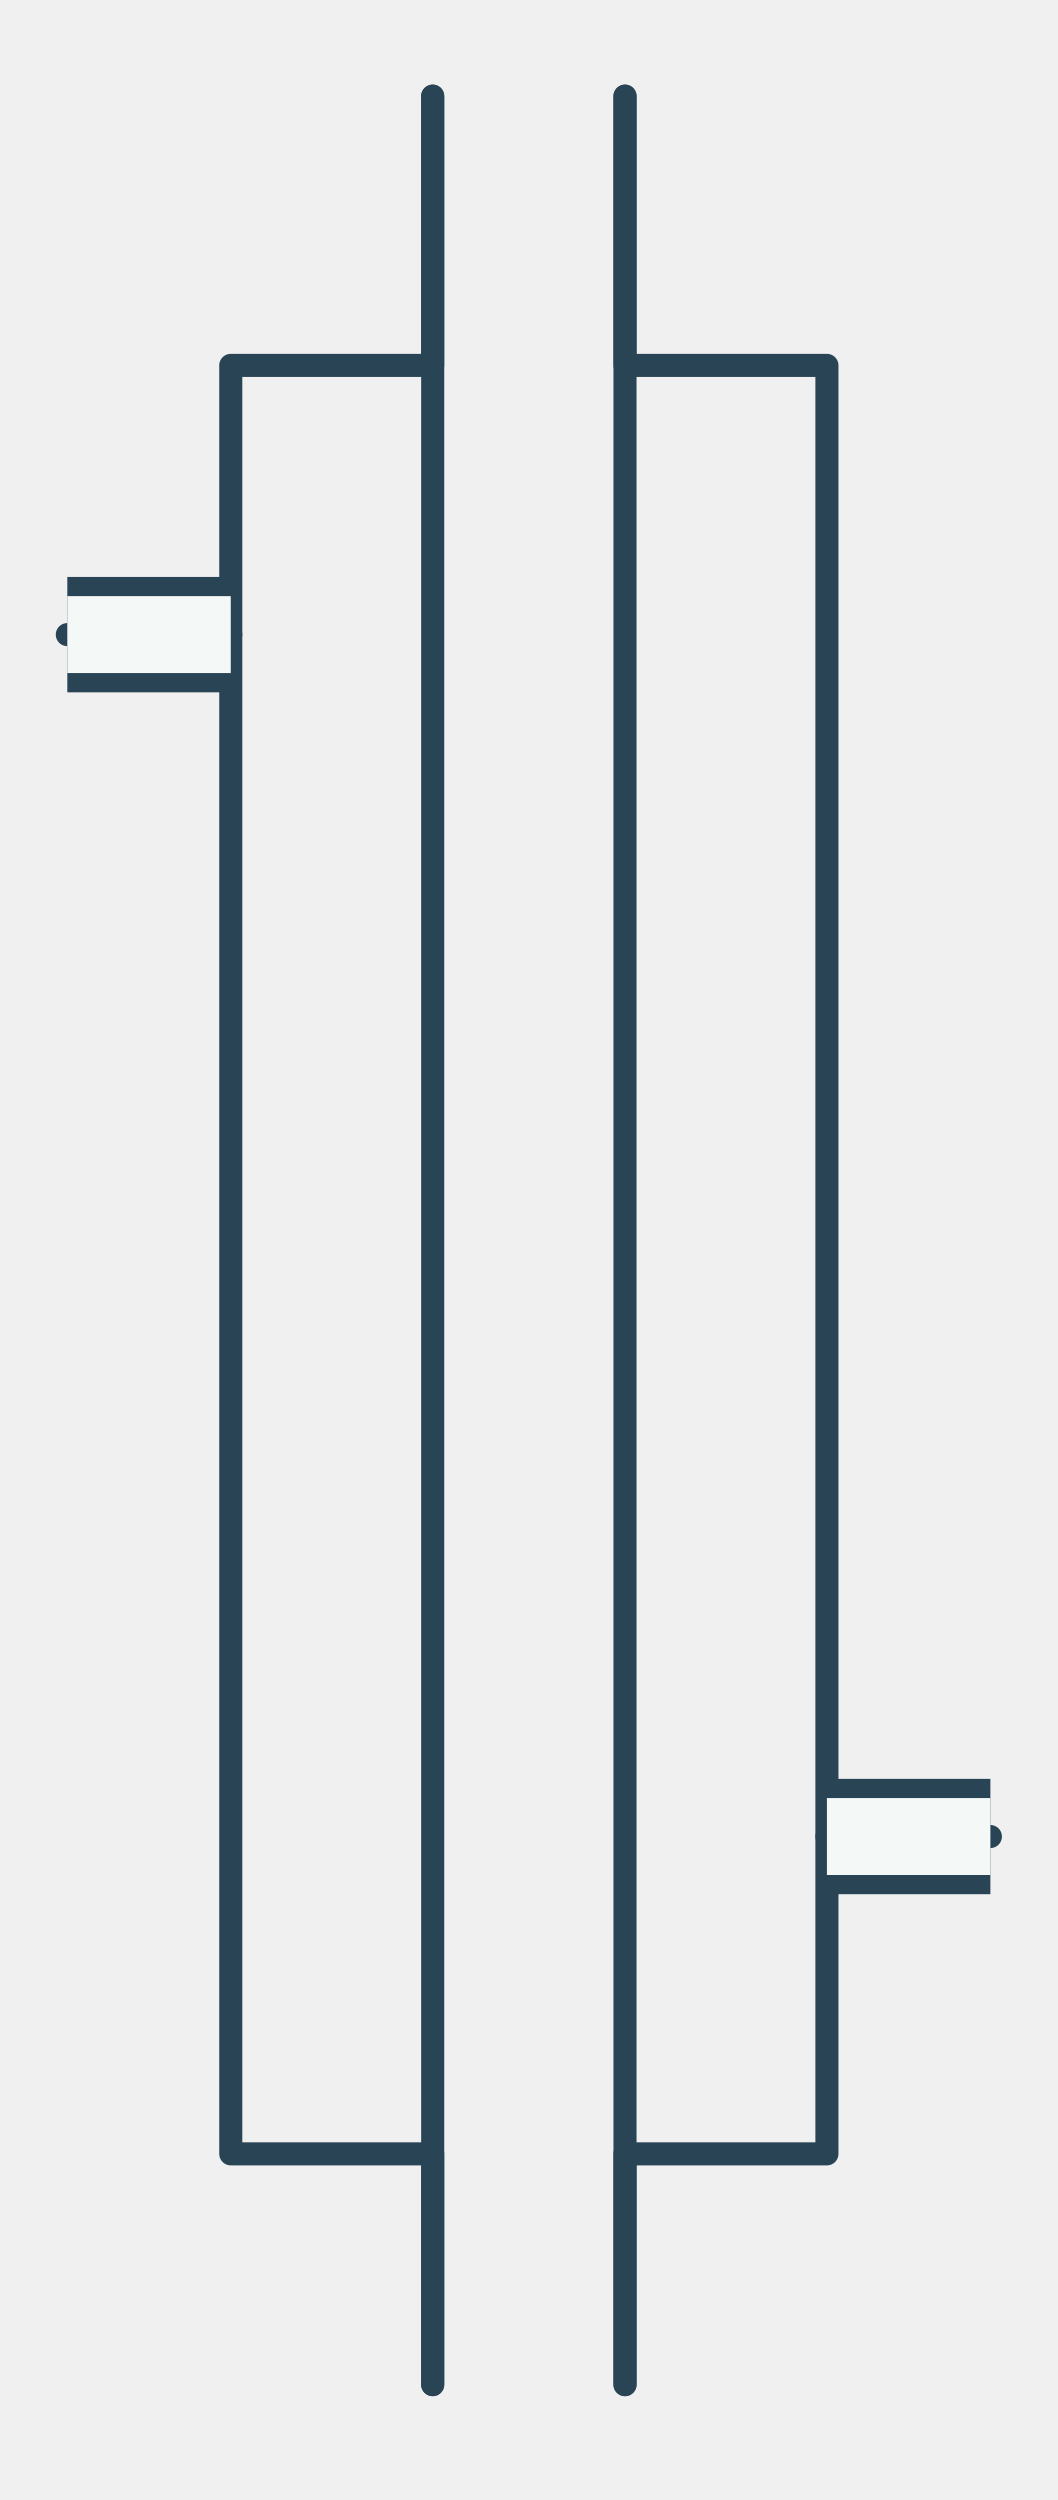
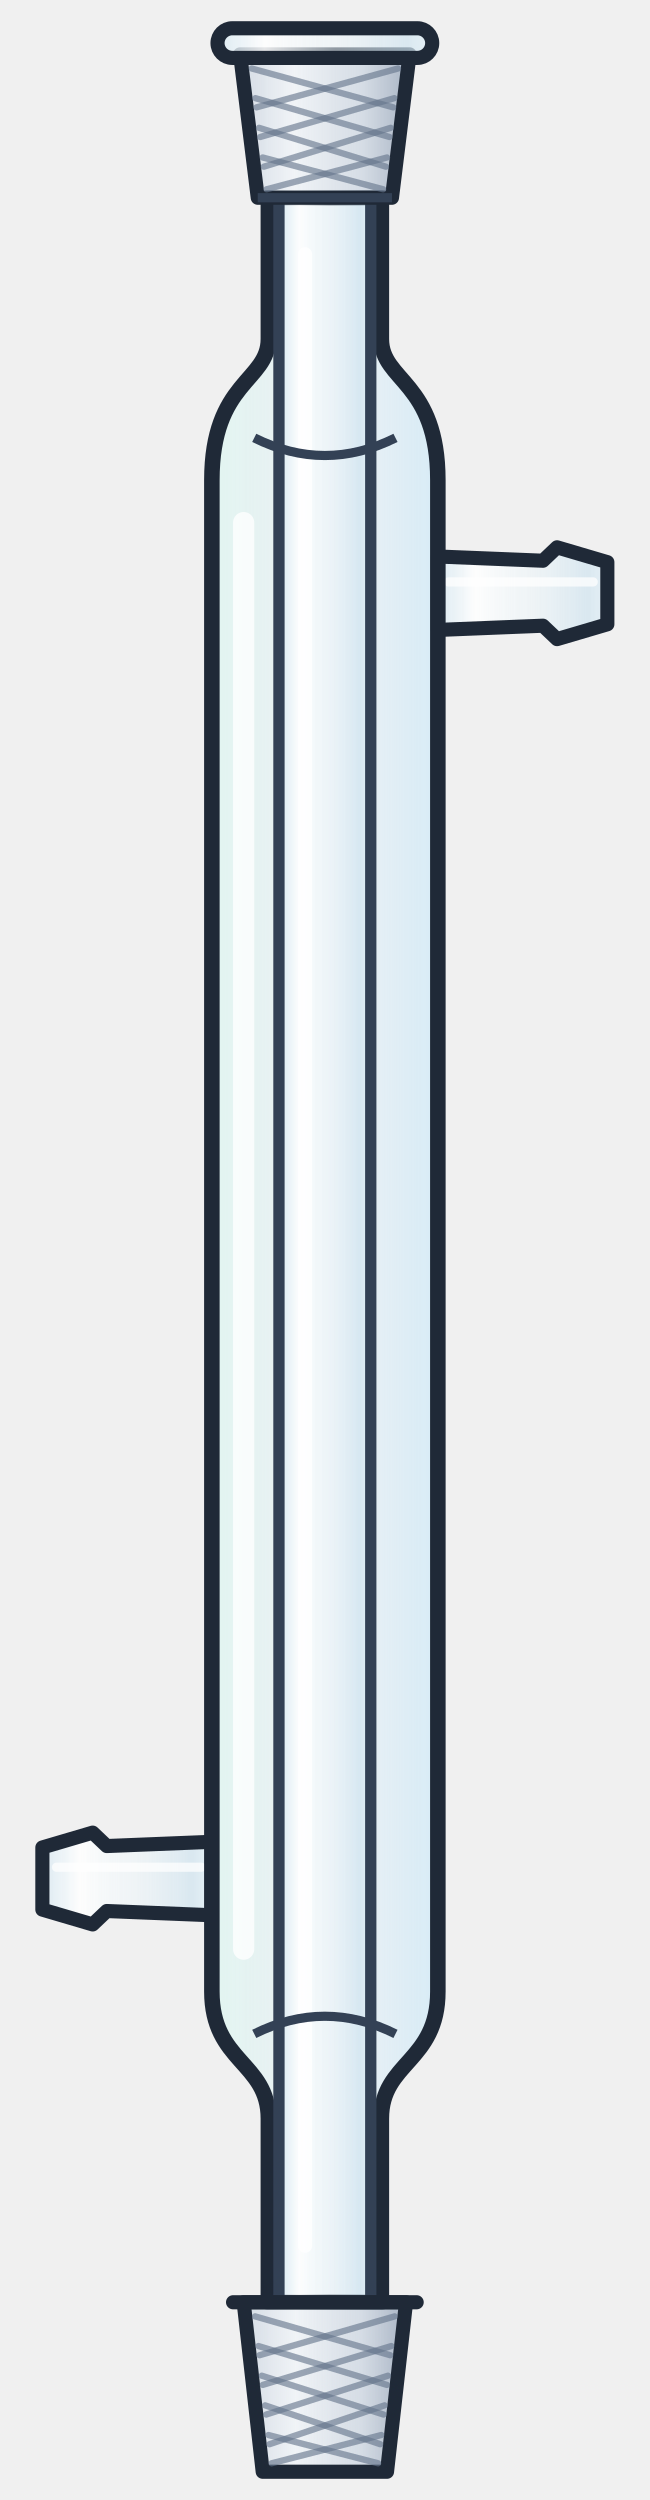
- <svg xmlns="http://www.w3.org/2000/svg" width="110" height="260" viewBox="0 0 110 260">
-   <g stroke="#294454" stroke-width="2.4" stroke-linejoin="round" stroke-linecap="round">
-     <path d="M45 10 V38 H24 V224 H45 V248 M65 10 V38 H86 V224 H65 V248" fill="none" />
-     <line x1="45" y1="10" x2="45" y2="248" />
-     <line x1="65" y1="10" x2="65" y2="248" />
-     <path d="M24 66 H7 M86 191 H103" fill="none" />
-     <path d="M24 66 H7 M86 191 H103" fill="none" stroke="#294454" stroke-width="12" stroke-linecap="butt" />
-     <path d="M24 66 H7 M86 191 H103" fill="none" stroke="#f4f9f8" stroke-width="8" stroke-linecap="butt" />
+ <svg xmlns="http://www.w3.org/2000/svg" width="92" height="354" viewBox="0 0 92 354">
+   <defs>
+     <linearGradient id="liebig-condenser-glass" x1="0" y1="0" x2="1" y2="0">
+       <stop offset="0%" stop-color="#D7E9F3" stop-opacity="0.72" />
+       <stop offset="22%" stop-color="#FFFFFF" stop-opacity="0.88" />
+       <stop offset="55%" stop-color="#EEF7FB" stop-opacity="0.54" />
+       <stop offset="88%" stop-color="#CFE4F0" stop-opacity="0.68" />
+       <stop offset="100%" stop-color="#E4F1F8" stop-opacity="0.78" />
+     </linearGradient>
+     <linearGradient id="liebig-condenser-coolant" x1="0" y1="0" x2="1" y2="0">
+       <stop offset="0%" stop-color="#CCFBF1" stop-opacity="0.40" />
+       <stop offset="50%" stop-color="#E0F2FE" stop-opacity="0.28" />
+       <stop offset="100%" stop-color="#BAE6FD" stop-opacity="0.46" />
+     </linearGradient>
+     <linearGradient id="liebig-condenser-frost" x1="0" y1="0" x2="1" y2="0">
+       <stop offset="0%" stop-color="#CBD5E1" stop-opacity="0.72" />
+       <stop offset="32%" stop-color="#F1F5F9" stop-opacity="0.82" />
+       <stop offset="72%" stop-color="#CBD5E1" stop-opacity="0.72" />
+       <stop offset="100%" stop-color="#94A3B8" stop-opacity="0.78" />
+     </linearGradient>
+   </defs>
+   <path d="M30 260.8 L15.12 261.4 L13.12 259.5 L6 261.6 L6 270.4 L13.12 272.5 L15.12 270.6 L30 271.2 Z" fill="url(#liebig-condenser-glass)" stroke="#1F2937" stroke-width="2.0" stroke-linejoin="round" />
+   <line x1="28.5" y1="264.4" x2="8" y2="264.4" stroke="#FFFFFF" stroke-width="1.3" stroke-opacity="0.72" stroke-linecap="round" />
+   <path d="M62 78.8 L76.88 79.4 L78.88 77.5 L86 79.6 L86 88.4 L78.88 90.5 L76.88 88.6 L62 89.2 Z" fill="url(#liebig-condenser-glass)" stroke="#1F2937" stroke-width="2.0" stroke-linejoin="round" />
+   <line x1="63.5" y1="82.4" x2="84" y2="82.4" stroke="#FFFFFF" stroke-width="1.3" stroke-opacity="0.72" stroke-linecap="round" />
+   <path d="M38 28 V48 C38 54 30 54 30 68 V282 C30 292 38 292 38 300 V326 H54 V300 C54 292 62 292 62 282 V68 C62 54 54 54 54 48 V28 Z" fill="url(#liebig-condenser-coolant)" stroke="#1F2937" stroke-width="2.2" stroke-linejoin="round" />
+   <rect x="39.5" y="28" width="13" height="298" fill="url(#liebig-condenser-glass)" stroke="#334155" stroke-width="1.6" />
+   <line x1="43.2" y1="36" x2="43.2" y2="318" stroke="#FFFFFF" stroke-width="2" stroke-opacity="0.78" stroke-linecap="round" />
+   <path d="M36 62 Q46 67 56 62" fill="none" stroke="#334155" stroke-width="1.3" />
+   <path d="M36 288 Q46 283 56 288" fill="none" stroke="#334155" stroke-width="1.3" />
+   <line x1="34.5" y1="74" x2="34.5" y2="276" stroke="#FFFFFF" stroke-width="3" stroke-opacity="0.78" stroke-linecap="round" />
+   <polygon points="58,7.7 34,7.7 36.5,28 55.5,28" fill="url(#liebig-condenser-frost)" stroke="#1F2937" stroke-width="2" stroke-linejoin="round" />
+   <g stroke="#64748B" stroke-width="0.9" stroke-opacity="0.62" stroke-linecap="round">
+     <line x1="56.354" y1="9.7" x2="36.324" y2="15.2" />
+     <line x1="35.646" y1="9.7" x2="55.676" y2="15.2" />
+     <line x1="55.836" y1="13.9" x2="36.841" y2="19.4" />
+     <line x1="36.164" y1="13.9" x2="55.159" y2="19.4" />
+     <line x1="55.319" y1="18.1" x2="37.358" y2="23.6" />
+     <line x1="36.681" y1="18.1" x2="54.642" y2="23.6" />
+     <line x1="54.802" y1="22.3" x2="37.752" y2="26.8" />
+     <line x1="37.198" y1="22.3" x2="54.248" y2="26.8" />
  </g>
+   <rect x="30.8" y="4" width="30.4" height="4.2" rx="2.1" fill="url(#liebig-condenser-glass)" stroke="#1F2937" stroke-width="2.0" />
+   <line x1="36.5" y1="28" x2="55.5" y2="28" stroke="#334155" stroke-width="1.3" />
+   <polygon points="57.5,326 34.5,326 37.2,350 54.8,350" fill="url(#liebig-condenser-frost)" stroke="#1F2937" stroke-width="2" stroke-linejoin="round" />
+   <g stroke="#64748B" stroke-width="0.9" stroke-opacity="0.62" stroke-linecap="round">
+     <line x1="55.875" y1="328" x2="36.744" y2="333.5" />
+     <line x1="36.125" y1="328" x2="55.256" y2="333.5" />
+     <line x1="55.403" y1="332.2" x2="37.216" y2="337.7" />
+     <line x1="36.597" y1="332.2" x2="54.784" y2="337.7" />
+     <line x1="54.93" y1="336.4" x2="37.689" y2="341.9" />
+     <line x1="37.07" y1="336.4" x2="54.311" y2="341.9" />
+     <line x1="54.457" y1="340.6" x2="38.161" y2="346.1" />
+     <line x1="37.543" y1="340.6" x2="53.839" y2="346.1" />
+     <line x1="53.985" y1="344.8" x2="38.465" y2="348.8" />
+     <line x1="38.015" y1="344.8" x2="53.535" y2="348.8" />
+   </g>
+   <line x1="33" y1="326" x2="59" y2="326" stroke="#1F2937" stroke-width="2.0" stroke-linecap="round" />
</svg>
